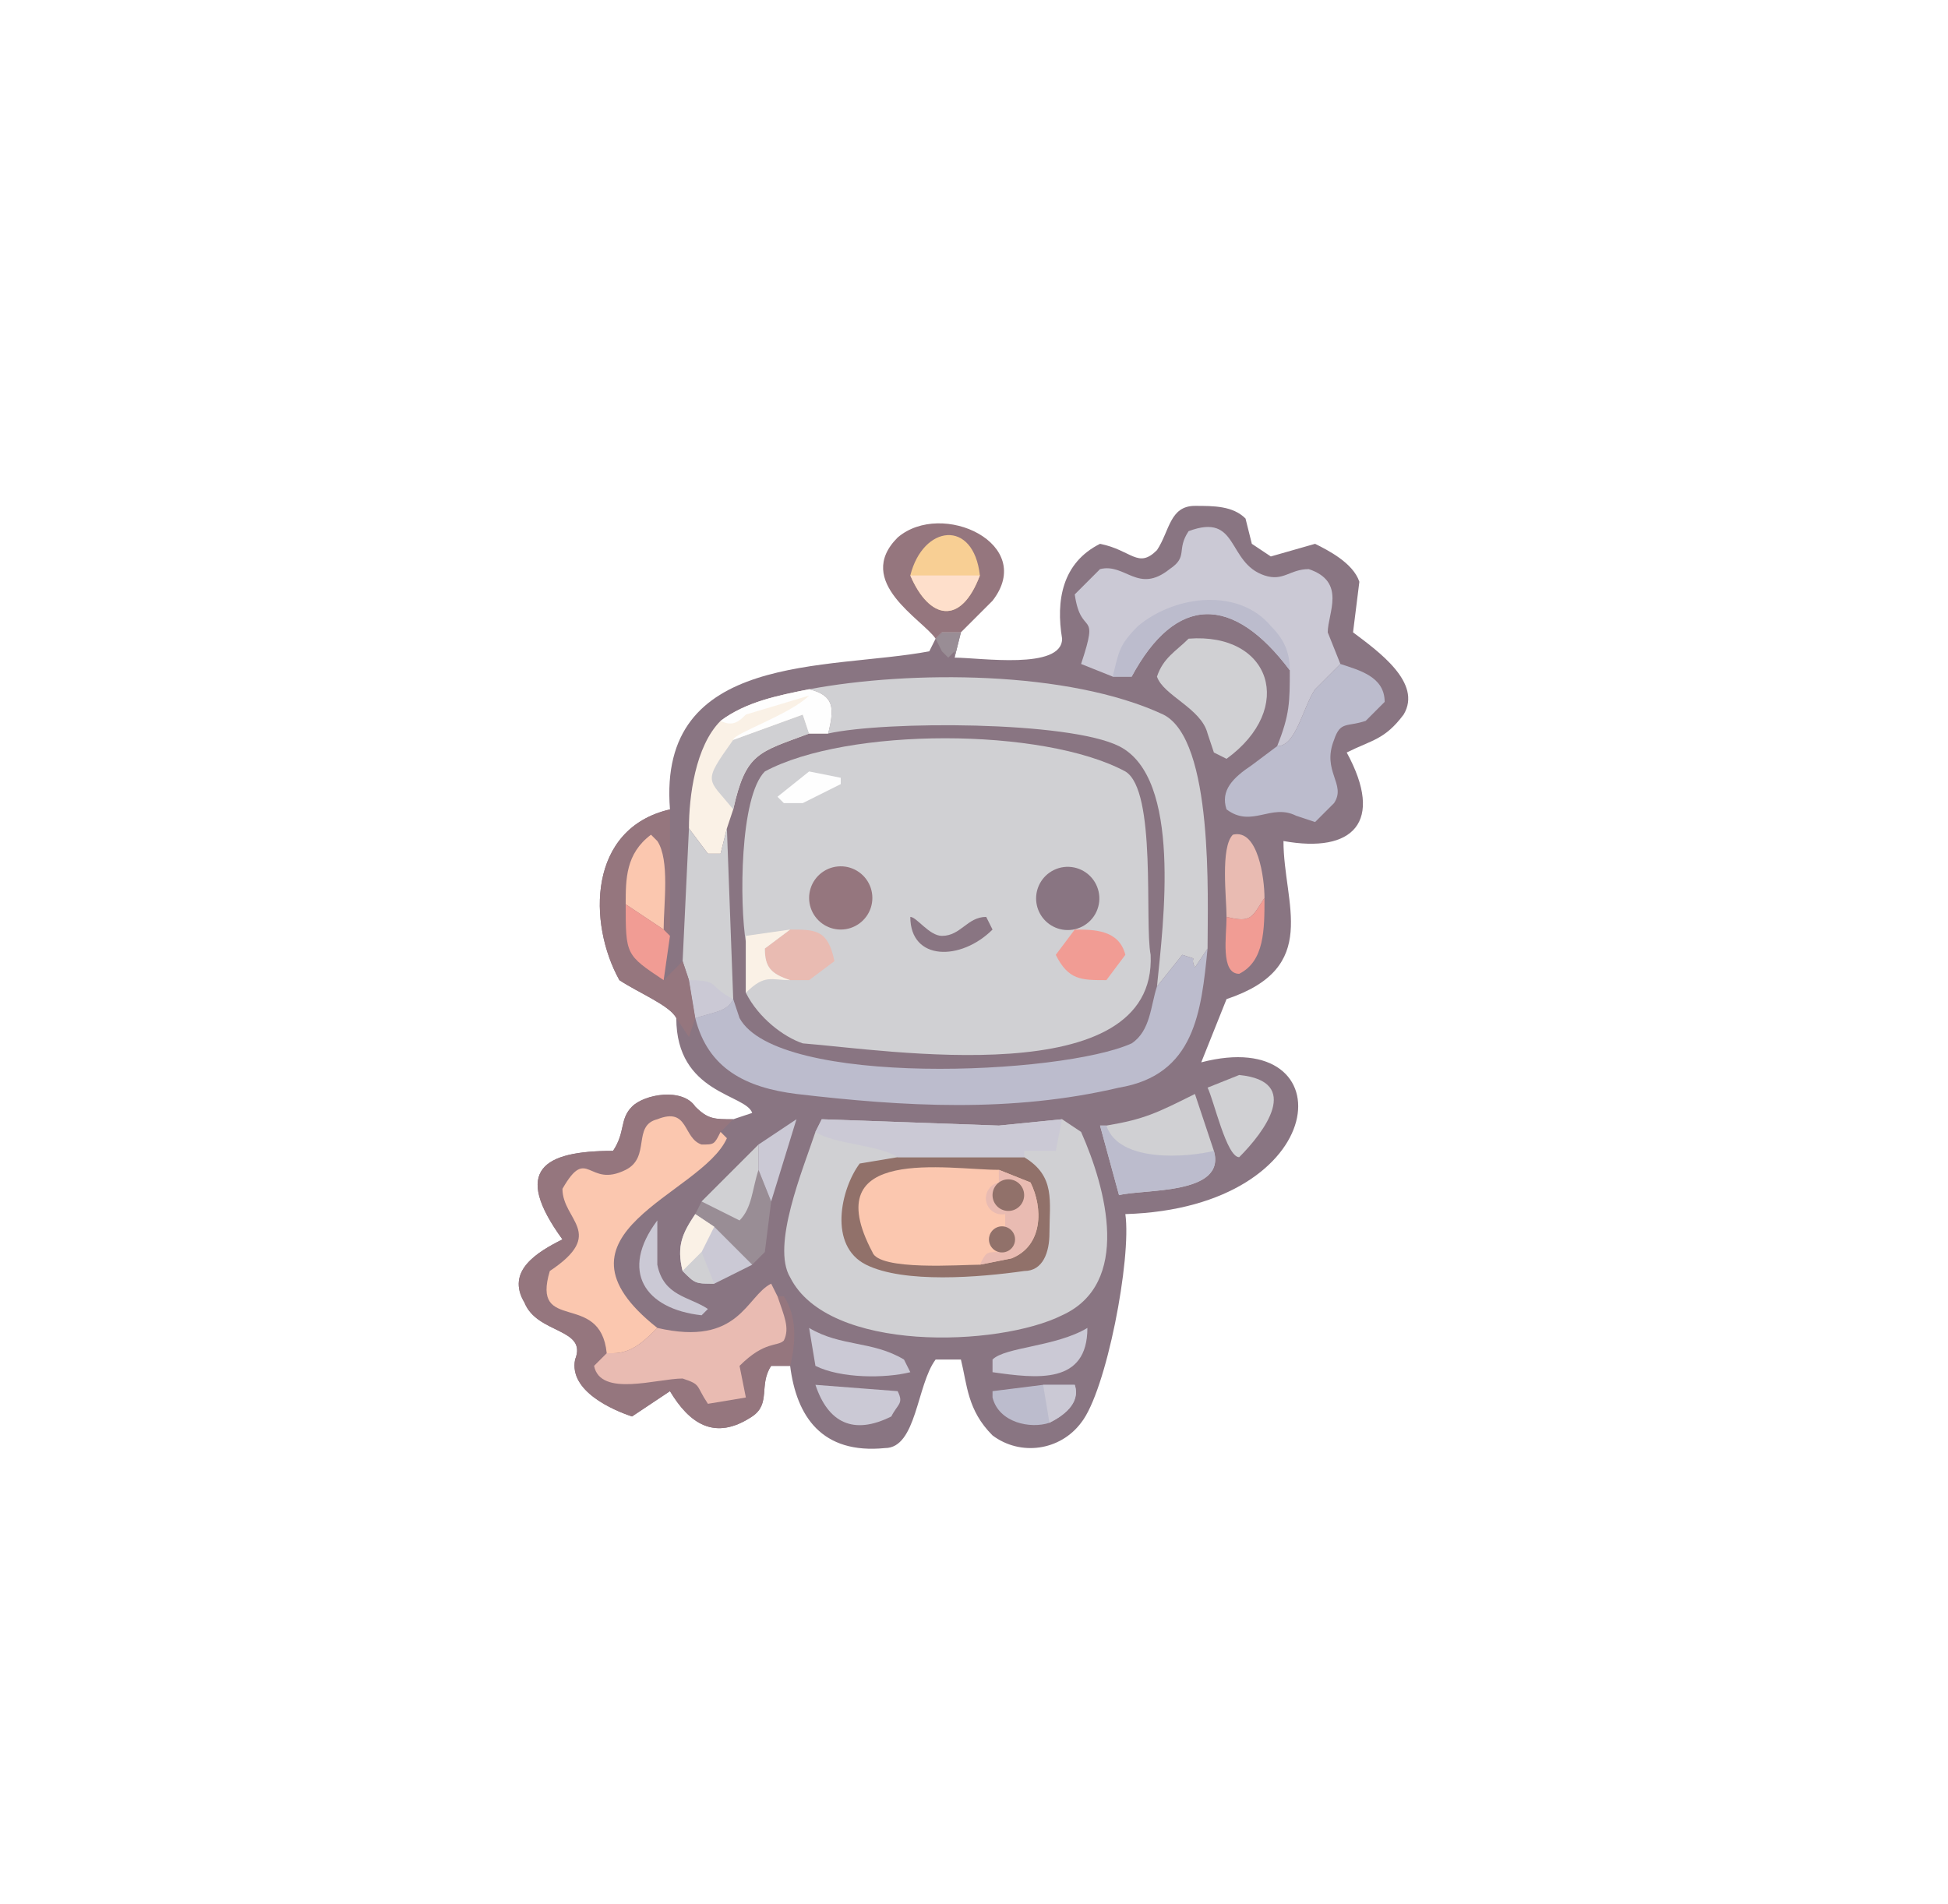
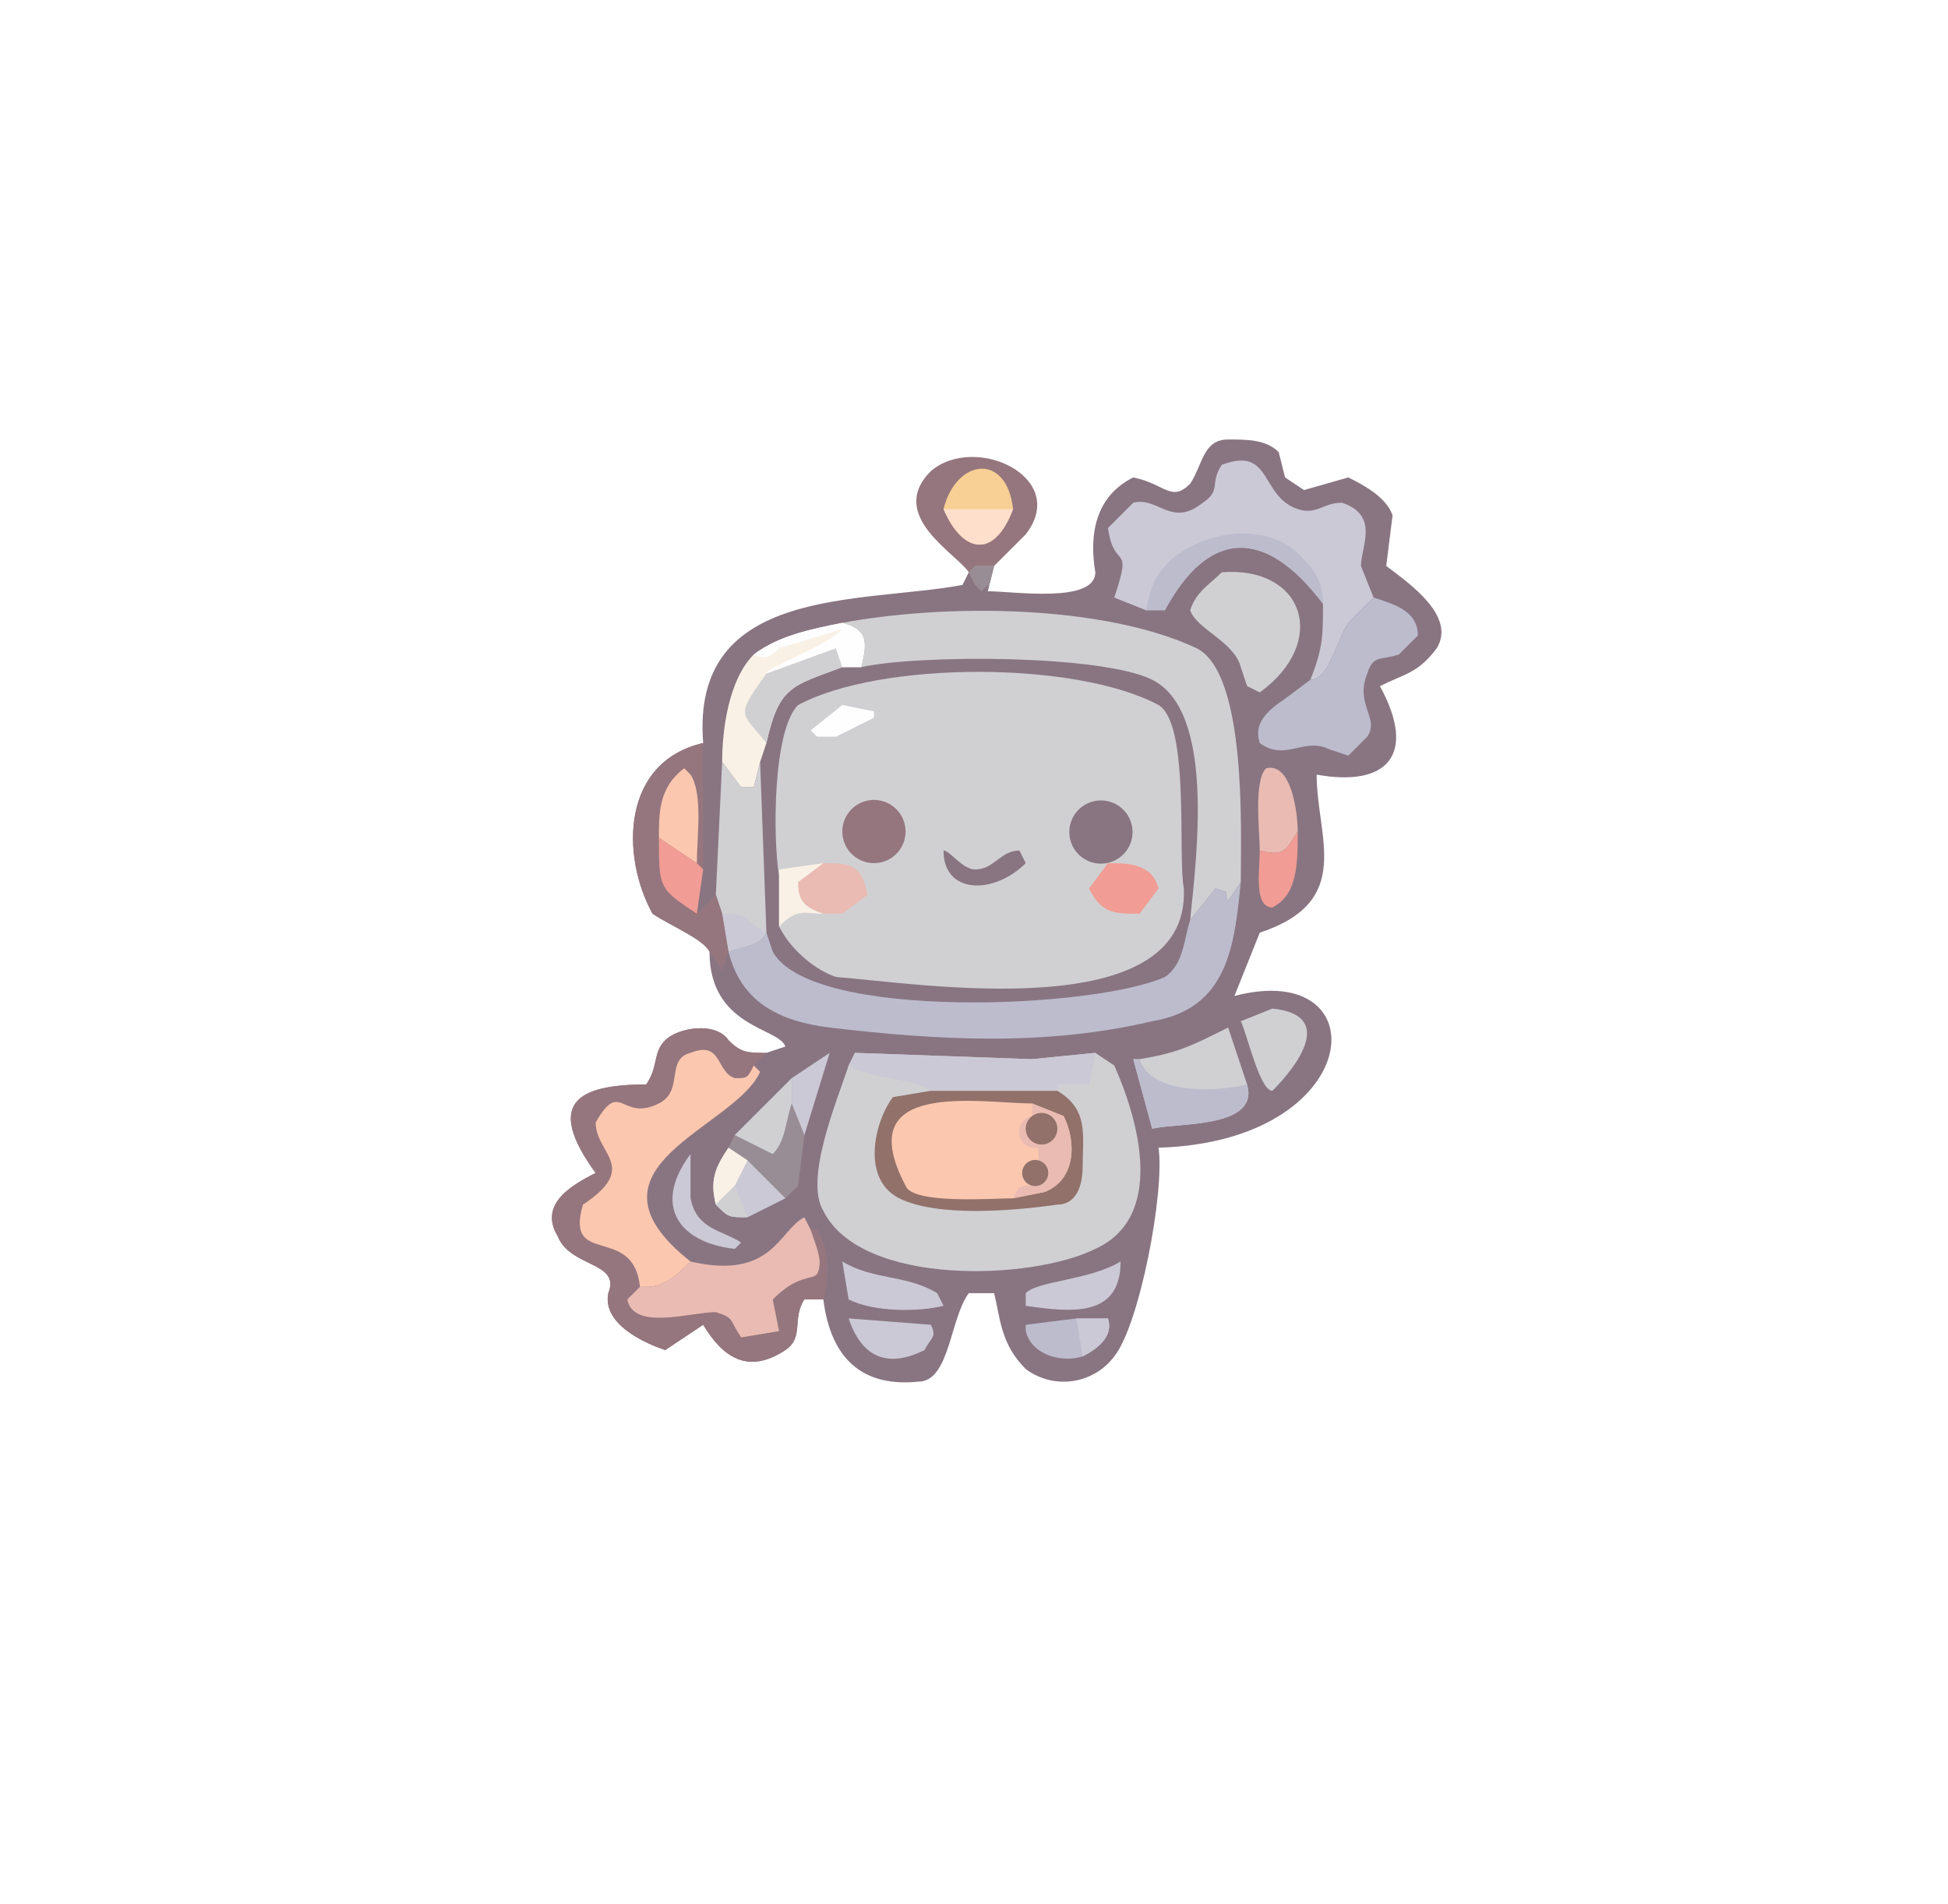
<svg xmlns="http://www.w3.org/2000/svg" width="44" height="43" viewBox="0 0 44 43">
  <defs>
    <clipPath id="clip_sgtcute_07">
      <rect x="0" y="0" width="44" height="43" />
    </clipPath>
  </defs>
  <g clip-path="url(#clip_sgtcute_07)">
-     <svg x="-0.01" y="-1.5" width="44" height="43" viewBox="616 288 308 288" preserveAspectRatio="xMidYMid meet" style="overflow:hidden">
+     <svg x="0.74" y="-3" width="44" height="43" viewBox="616 288 308 288" preserveAspectRatio="xMidYMid meet" style="overflow:hidden">
      <g transform="translate(0 0)" data-sgt-offset="1">
        <path fill="#897582" d="M767 396c4 0 17 2 17-3-1-6 0-12 6-15 5 1 6 4 9 1 2-3 2-7 6-7 3 0 6 0 8 2l1 4 3 2 7-2c2 1 6 3 7 6l-1 8c4 3 11 8 8 13-3 4-5 4-9 6 6 11 1 16-10 14 0 10 6 20-9 25l-4 10c23-6 21 23-12 24 1 7-3 28-7 33a10 10 0 0 1-14 2c-4-4-4-8-5-12h-4c-3 4-3 14-8 14-10 1-14-5-15-13h-3c-2 3 0 6-3 8-6 4-10 1-13-4l-6 4c-3-1-10-4-9-9 2-5-6-4-8-9-3-5 2-8 6-10-8-11-3-14 8-14 2-3 1-5 3-7s8-3 10 0c2 2 3 2 6 2l3-1c-1-3-12-3-12-15-1-2-6-4-9-6-5-9-5-24 8-27-2-25 25-22 41-25l1-2 1-1h3l-1 4Z" data-index="1" style="opacity:1" />
        <path fill="#897582" d="M730 406c4-3 9-4 14-5 4 1 4 3 3 7 9-2 38-2 46 2 10 5 7 28 6 38-1 3-1 7-4 9-11 5-56 7-62-4l-1-3c-1 2-3 2-6 3l-1-6-1-3 1-21c0-5 1-13 5-17Z" data-index="2" />
        <path fill="#FAF1E6" d="M730 406c4-3 9-4 14-5 4 1 4 3 3 7h-3c-8 3-10 3-12 12l-1 3-1 4h-2l-3-4c0-5 1-13 5-17Z" data-index="3" />
        <path fill="#D0D0D3" d="m732 409 11-4 1 3c-8 3-10 3-12 12-4-5-5-4 0-11Z" data-index="4" />
        <path fill="#FEFEFE" d="M730 406c4-3 9-4 14-5 4 1 4 3 3 7h-3l-1-3-11 4c0-1 9-4 12-7l-10 3c-1 1-2 2-4 1Z" data-index="5" />
        <path fill="#D0D0D3" d="m725 423 3 4h2l1-4 1 27c-1 2-3 2-6 3l-1-6-1-3 1-21Z" data-index="6" />
        <path fill="#CBC9D5" d="M725 447c5 0 3 1 7 3-1 2-3 2-6 3l-1-6Z" data-index="7" />
        <path fill="#D0D0D3" d="M734 441c-1-6-1-23 3-27 13-7 44-7 57 0 5 3 3 24 4 29 1 22-42 15-55 14-3-1-7-4-9-8v-8Z" data-index="8" style="opacity:1" />
        <path fill="#E9BBB2" d="M741 439c4 0 6 0 7 5l-4 3h-3c-3-1-4-2-4-5l4-3Z" data-index="9" />
        <path fill="#FAF1E6" d="M734 441v-1l7-1-4 3c0 3 1 4 4 5-3 0-4-1-7 2v-8Z" data-index="10" />
        <path fill="#F19C94" d="M786 439c3 0 7 0 8 4l-3 4c-4 0-6 0-8-4l3-4Z" data-index="11" style="opacity:1" />
        <path fill="#95767E" d="M746 430a5 5 0 1 1 3 9 5 5 0 0 1-3-9Z" data-index="12" />
        <path fill="#897582" d="M782 430a5 5 0 1 1 2 9 5 5 0 0 1-2-9Z" data-index="13" />
        <path fill="#897582" d="M760 437c1 0 3 3 5 3 3 0 4-3 7-3l1 2c-5 5-13 5-13-2Z" data-index="14" />
        <path fill="#FEFEFE" d="m744 414 5 1v1l-6 3h-3l-1-1 5-4Z" data-index="15" />
        <path fill="#95767E" d="M705 488c-8-11-3-14 8-14 2-3 1-5 3-7s8-3 10 0c2 2 3 2 6 2l-2 2 1 1c-4 9-30 15-11 30 13 3 14-5 18-7l1 2h1c2 3 2 7 1 11h-3c-2 3 0 6-3 8-6 4-10 1-13-4l-6 4c-3-1-10-4-9-9 2-5-6-4-8-9-3-5 2-8 6-10Z" data-index="16" style="opacity:1" />
        <path fill="#FBC7AF" d="M712 506c-1-10-12-3-9-13 9-6 2-8 2-13 4-7 4 0 10-3 4-2 1-7 5-8 5-2 4 3 7 4 2 0 2 0 3-2l1 1c-4 9-30 15-11 30-2 2-4 4-7 4h-1Z" data-index="17" style="opacity:1" />
        <path fill="#E9BBB2" d="M720 502c13 3 14-5 18-7l1 2c1 3 2 5 1 7-1 1-3 0-7 4l1 5-6 1c-2-3-1-3-4-4-4 0-13 3-14-2l2-2h1c3 0 5-2 7-4Z" data-index="18" style="opacity:1" />
        <path fill="#D0D0D3" d="M744 401c16-3 41-3 56 4 8 4 7 29 7 37l-2 3c-1-2 1-1-2-2l-4 5c1-10 4-33-6-38-8-4-37-4-46-2 1-4 1-6-3-7Z" data-index="19" />
        <path fill="#BCBCCD" d="m799 448 4-5c3 1 1 0 2 2l2-3c-1 10-2 20-14 22-17 4-34 3-51 1-8-1-14-4-16-12 3-1 5-1 6-3l1 3c6 11 51 9 62 4 3-2 3-6 4-9Z" data-index="20" style="opacity:1" />
        <path fill="#95767E" d="M714 447c-5-9-5-24 8-27v20l-1 7 3-3 1 3 1 6-1 3-2-3c-1-2-6-4-9-6Z" data-index="21" />
        <path fill="#FBC7AF" d="M715 435c0-4 0-8 4-11l1 1c2 3 1 10 1 14l-6-4Z" data-index="22" />
        <path fill="#F19C94" d="m715 435 6 4 1 1-1 7c-6-4-6-4-6-12Z" data-index="23" />
        <path fill="#998D95" d="m764 393 1-1h3l-1 4v-1l-1 1-1-1-1-2Z" data-index="24" />
        <path fill="#D0D0D3" d="m745 471 1-2 28 1 10-1 3 2c4 9 8 24-3 29-10 5-37 6-43-6-3-5 2-17 4-23Z" data-index="25" />
        <path fill="#91716A" d="M758 475h20c5 3 4 7 4 12 0 3-1 6-4 6-7 1-19 2-25-1s-4-12-1-16l6-1Z" data-index="26" style="opacity:1" />
        <path fill="#FBC7AF" d="M771 492c-3 0-16 1-17-2-9-17 12-13 20-13l5 2c2 4 2 10-3 12l-5 1Z" data-index="27" />
        <path fill="#E9BBB2" d="m774 477 5 2c2 4 2 10-3 12l-5 1c1-2 1-2 3-2a2 2 0 0 1 1-4v-2a2 2 0 0 1-1-5v-2Z" data-index="28" />
        <path fill="#91716A" d="M774 479a2 2 0 1 1 3 4 2 2 0 0 1-3-4Z" data-index="29" />
        <path fill="#91716A" d="M775 486a2 2 0 1 1-1 4 2 2 0 0 1 1-4Z" data-index="30" />
        <path fill="#CBC9D5" d="m745 471 1-2 28 1 10-1-1 5h-5v1h-20c-3-2-10-2-13-4Z" data-index="31" />
        <path fill="#CBC9D5" d="m792 399-5-2c3-9 0-4-1-11l4-4c4-1 6 4 11 0 3-2 1-3 3-6 8-3 6 5 12 7 3 1 4-1 7-1 6 2 3 7 3 10l2 5-4 4c-2 3-3 9-6 9 2-5 2-7 2-12-9-12-18-12-25 1h-3Z" data-index="32" style="opacity:1" />
        <path fill="#BCBCCD" d="M792 399c1-4 1-5 4-8 6-5 16-6 21 0 2 2 3 4 3 7-9-12-18-12-25 1h-3Z" data-index="33" />
        <path fill="#BCBCCD" d="M828 397c3 1 7 2 7 6l-3 3c-3 1-4 0-5 3-2 5 2 7 0 10l-3 3-3-1c-4-2-7 2-11-1-1-3 1-5 4-7l4-3c3 0 4-6 6-9l4-4Z" data-index="34" style="opacity:1" />
        <path fill="#D0D0D3" d="M804 393c13-1 17 11 6 19l-2-1-1-3c-1-4-7-6-8-9 1-3 3-4 5-6Z" data-index="35" />
        <path fill="#998D95" d="M736 473v4l2 5-1 8-2 2-6 3c-3 0-3 0-5-2-1-4 0-6 2-9l1-2 9-9Z" data-index="36" />
        <path fill="#CBC9D5" d="m726 484 3 2 6 6-6 3c-3 0-3 0-5-2-1-4 0-6 2-9Z" data-index="37" />
        <path fill="#FAF1E6" d="m726 484 3 2-2 4-3 3c-1-4 0-6 2-9Z" data-index="38" />
        <path fill="#D0D0D3" d="m724 493 3-3 2 5c-3 0-3 0-5-2Z" data-index="39" />
        <path fill="#D0D0D3" d="M736 473v4c-1 3-1 6-3 8l-6-3 9-9Z" data-index="40" />
        <path fill="#D0D0D3" d="M791 470c6-1 8-2 14-5l3 9c2 7-11 6-15 7l-3-11h1Z" data-index="41" />
        <path fill="#BCBCCD" d="m793 481-3-11h1c2 6 13 5 17 4 2 7-11 6-15 7Z" data-index="42" />
        <path fill="#D0D0D3" d="M812 462c10 1 4 9 0 13-2 0-4-9-5-11l5-2Z" data-index="43" />
        <path fill="#CBC9D5" d="M744 502c5 3 10 2 15 5l1 2c-4 1-11 1-15-1l-1-6Z" data-index="44" />
        <path fill="#E9BBB2" d="M810 437c0-3-1-11 1-13 4-1 5 7 5 10-2 3-2 4-6 3Z" data-index="45" />
        <path fill="#BCBCCD" d="M781 511h5c1 3-2 5-4 6-3 1-8 0-9-4v-1l8-1Z" data-index="46" />
        <path fill="#CBC9D5" d="M781 511h5c1 3-2 5-4 6l-1-6Z" data-index="47" />
        <path fill="#CBC9D5" d="M788 502c0 9-8 8-15 7v-2c2-2 10-2 15-5Z" data-index="48" />
        <path fill="#CBC9D5" d="m745 511 13 1c1 2 0 2-1 4-6 3-10 1-12-5Z" data-index="49" />
        <path fill="#F19C94" d="M816 434c0 5 0 10-4 12-3 0-2-6-2-9 4 1 4 0 6-3Z" data-index="50" />
        <path fill="#CBC9D5" d="M720 485v7c1 5 5 5 8 7l-1 1c-9-1-13-7-7-15Z" data-index="51" />
        <path fill="#CBC9D5" d="m736 473 6-4-4 13-2-5v-4Z" data-index="52" />
        <path fill="#95767E" d="M448 389c3-6 6-10 12-13 5-2 11-2 16 0 6 3 9 7 12 13 5-2 10-3 16-1 5 1 10 5 12 10 4 7 3 12 0 19l4 2c15 8 14 33-4 38 3 8 3 13 0 21-3 5-10 9-16 9-5 1-7 0-12-1-2 5-5 9-11 12-5 2-10 3-16 1-6-3-10-7-13-13-5 2-10 2-15 1-5-2-10-5-12-10-4-6-3-13-1-20-19-10-20-31 0-39-2-6-3-11-1-17 1-5 5-9 10-12 6-3 12-2 19 0Z" data-index="53" />
        <path fill="#91716A" d="M469 409c7 0 10 2 16 5l2 3c5 5 7 8 9 16v7c-1 6-2 8-5 14l-3 3c-6 5-9 6-16 8h-5c-6 0-10-2-15-5l-4-3c-5-6-6-9-8-16v-4c0-7 2-11 5-16l4-4c5-5 9-6 16-8h4Z" data-index="54" />
        <path fill="#FEE891" d="M442 439a26 26 0 1 1 52-4 26 26 0 0 1-52 4Z" data-index="55" />
        <path fill="#F8CF94" d="M450 450c3 6 12 9 18 9 11 1 17-7 24-13l1-1a26 26 0 0 1-48 4l3-1 2 2Z" data-index="56" />
        <path fill="#E9BBB2" d="M447 439c3-1 6-2 9 1l-1 4-7-1-1-4Z" data-index="57" />
        <path fill="#E9BBB2" d="M482 438c3 0 5 0 7 2 0 3 0 2-2 4-3 0-4 1-6-2l1-4Z" data-index="58" />
        <path fill="#91716A" d="M456 431a3 3 0 1 1-1 6 3 3 0 0 1 1-6Z" data-index="59" />
        <path fill="#8A745B" d="M479 431a3 3 0 1 1 3 6 3 3 0 0 1-3-6Z" data-index="60" />
        <path fill="#8A745B" d="m472 439 1 2c-2 3-6 2-9 1l-1-2h1c4 1 4 2 8-1Z" data-index="61" />
        <path fill="#D1A4F4" d="m488 457 3-3c5 3 14 1 20 1l4-1-1 2 2 1c3 8 3 13 0 21-3 5-10 9-16 9v-1l3-1v-1h-5l-12-3c-6-5-10-9-14-16 7-2 10-3 16-8Z" data-index="62" />
        <path fill="#897582" d="m511 455 4-1-1 2 2 1c3 8 3 13 0 21-3 5-10 9-16 9v-1l3-1v-1h-5c14-3 20-11 15-26l-2-3Z" data-index="63" />
        <path fill="#C596D4" d="m488 457 3-3c5 3 14 1 20 1l2 3-2 1c-8 2-16 2-23-2Z" data-index="64" />
        <path fill="#FEE891" d="M423 416c-7-19 8-31 27-22 5 3 13 9 15 15-7 2-11 3-16 8l-4 4c-4-3-15-2-20-1l-2-4Z" data-index="65" />
        <path fill="#AFCF99" d="M423 416c10-3 16-2 26 1l-4 4c-4-3-15-2-20-1l-2-4Z" data-index="66" />
        <path fill="#91E5DC" d="M440 441c2 7 3 10 8 16l4 3c-2 5-2 15-2 21l-3 1c-5 2-11 3-16 0-4-2-7-5-8-9-3-7-1-12 2-17 5-7 9-10 15-15Z" data-index="67" />
        <path fill="#70B7E2" d="m448 457 4 3c-2 5-2 15-2 21l-3 1c-3-9-1-16 1-25Z" data-index="68" />
        <path fill="#FCB2C5" d="m511 419 4 2c5 2 9 5 11 11 1 4 1 9-1 13s-6 7-10 9l-4 1c-6 0-15 2-20-1 3-6 4-8 5-14v-7c7-4 11-8 15-14Z" data-index="69" />
        <path fill="#DC959D" d="m511 419 4 2c-4 5-7 9-13 13-2 2-5 3-6 6v-7c7-4 11-8 15-14Z" data-index="70" />
        <path fill="#F19C94" d="M487 393c6-2 11-4 17-1 4 1 7 4 9 8 3 7 2 13-2 19s-8 10-15 14c-2-8-4-11-9-16l-2-3c2-6 2-13 1-20l1-1Z" data-index="71" />
        <path fill="#EEA477" d="M487 393c6 5 5 19 0 24l-2-3c2-6 2-13 1-20l1-1Z" data-index="72" />
        <path fill="#A9C2EC" d="M452 460c5 3 9 5 15 5h5c4 7 8 11 14 16l-1 4c-3 5-5 8-11 10-4 2-8 2-13 0-6-3-8-8-11-14 0-6 0-16 2-21Z" data-index="73" />
        <path fill="#C596D4" d="M467 465h5c4 7 8 11 14 16l-1 4c-9-6-13-11-18-20Z" data-index="74" />
        <path fill="#B2E988" d="M425 420c5-1 16-2 20 1-3 5-5 9-5 16v4c-6 5-10 8-15 15l-3-2c-5-2-10-6-12-11-1-5-1-9 1-13 3-6 8-8 14-10Z" data-index="75" />
        <path fill="#7EC3CA" d="M422 454c3-7 12-15 18-17v4c-6 5-10 8-15 15l-3-2Z" data-index="76" />
        <path fill="#FEBA7A" d="M452 390c2-5 5-9 10-11 4-1 9-1 13 1 6 3 9 8 11 14 1 7 1 14-1 20-6-3-9-5-16-5h-4c-2-6-10-12-15-15l2-4Z" data-index="77" />
        <path fill="#F8CF94" d="M452 390c7 5 14 10 17 19h-4c-2-6-10-12-15-15l2-4Z" data-index="78" />
        <path fill="#95767E" d="M754 107c16 0 14 21 16 32 12-2 9 2 18 5 8 2 7-4 16 5 7 2 14 4 15 13 3 19 0 39-9 55 6 4 5 9 6 16 2 21-25 16-40 17-19-1-38 3-34-23 1-5 1-7 5-10l-5-4c-10-9-10-18-15-28-3-7-10-11-11-20 0-9 11-12 17-10l11 7v-8c1-13-6-42 10-47Z" data-index="79" />
        <path fill="#FEDFCB" d="M747 170c1-9-2-51 3-57 16-15 16 24 16 31l3-1c6-2 12-1 15 5l3-1c7-1 12 1 15 8l3-1c11-1 12 13 12 22l-2 15c-2 10-3 16-9 25l1 4c4 1 5 4 4 8 0 5 2 15-5 17-14 2-29 1-43 1-17 0-22-6-16-24 1-2 3-2 5-2v-3c-8-7-13-11-17-22-1-2-3-10-5-12-3-6-8-10-10-16-1-4 2-8 7-9 4-1 8 2 12 4l5 6 3 2Z" data-index="80" />
        <path fill="#FBC7AF" d="m752 217 54-1 1 4c4 1 5 4 4 8 0 5 2 15-5 17-14 2-29 1-43 1-17 0-22-6-16-24 1-2 3-2 5-2v-3Z" data-index="81" />
        <path fill="#DC959D" d="m752 217 54-1 1 4h-55v-3Z" data-index="82" />
        <path fill="#F19C94" d="M752 220h1c-6 7-3 16 4 21l6 5c-17 0-22-6-16-24 1-2 3-2 5-2Z" data-index="83" />
        <path fill="#F19C94" d="M796 226a7 7 0 1 1 5 13 7 7 0 0 1-5-13Z" data-index="84" />
        <path fill="#FAF1E6" d="M798 228a4 4 0 1 1 1 9 4 4 0 0 1-1-9Z" data-index="85" />
        <path fill="#FBC7AF" d="M735 195c3 3 6 8 10 10 12 8 31 8 46 6 15-3 17-10 24-20-2 10-3 16-9 25l-54 1c-8-7-13-11-17-22Z" data-index="86" />
        <path fill="#F19C94" d="m766 144 3-1 1 4c0 2 0 7-2 10v-1c-2-3-2-8-2-12Z" data-index="87" />
        <path fill="#E9BBB2" d="m784 148 3-1c1 4 3 6 1 10-4 0-4-6-4-9Z" data-index="88" />
        <path fill="#F19C94" d="m802 155 3-1 1 6-1 2h-1c-3-3-2-4-2-7Z" data-index="89" />
        <path fill="#FBC7AF" d="m739 162 5 6-2 8c-1-5-3-8-3-14Z" data-index="90" />
        <path fill="#E9BBB2" d="m744 168 3 2-2 6h-3l2-8Z" data-index="91" />
        <path fill="#95767E" d="M1065 108c17-2 15 18 14 29 2-6 9-29 21-17 5 5 3 18 1 25 4-4 11-11 17-5 9 10-6 29-9 39-2 8-2 18-6 26-9 23-26 18-46 17-7 0-12-2-18-6-9-7-11-18-16-27l-10-12c-7-10-5-18 8-19 6 0 12 6 17 10-2-10-13-44-1-50s16 12 19 20c1-11-2-24 9-30Z" data-index="92" />
        <path fill="#FEDFCB" d="M1042 174c0-16-12-37-4-52 1-3 5-1 8 1 5 4 8 33 12 34 5-7-4-44 11-46l3 2c7 11 2 31 4 44h1c5-4 6-37 17-36 9 1 5 18 4 23s-5 15-4 19l1 1c5-4 10-23 18-23 11 5-6 29-7 37-6 26-5 43-36 41-31-1-31-4-45-33-2-4-15-13-12-20 9-13 22 5 28 11l1-3Z" data-index="93" />
        <path fill="#E9BBB2" d="M1042 174c7 1 14 2 19 7 2 2 5 7 5 10l-1 1c-3-1-7-8-10-11-3-2-11-2-14-4l1-3Z" data-index="94" />
        <path fill="#95767E" d="M166 399c13-1 11 6 17 6 11 0 12-4 21 9 8 0 16 5 16 13 1 9-3 16-3 25-2 29-15 40-42 42-18 0-35-5-46-20-10-15-13-36 4-48 0-15 5-30 24-22 3-3 4-3 9-5Z" data-index="95" style="opacity:1" />
        <path fill="#FEDFCB" d="M159 409c2-4 4-6 9-6 3-1 6 0 8 2l3 4 3 1c8-4 14-2 18 6l1 2h7c10 4 11 15 7 23l-2 3v9c-1 10-4 22-12 29-18 14-53 10-67-8-11-14-14-32 1-45l1-5c2-12 5-24 20-16l3 1Z" data-index="96" style="opacity:1" />
        <path fill="#F19C94" d="M159 409c2-4 4-6 9-6 3-1 6 0 8 2l3 4 3 1c8-4 14-2 18 6l1 2h7c10 4 11 15 7 23l-2 3v6l-6 3c-7 5-23 1-34 9v5h-1c-5-3-1-10-16-17-3 0-8 2-11 0v-1c6-5 25-3 18-20l-1-2 4-1-7-3v-14Z" data-index="97" />
        <path fill="#FEDFCB" d="M159 409c2-4 4-6 9-6 3-1 6 0 8 2l3 4 3 1 1 4-3 1c-1 10 0 25-11 28l-2-1c0-6 4-8-1-16l-7-3v-14Z" data-index="98" />
        <path fill="#E9BBB2" d="m179 409 3 1 1 4-3 1-1-6Z" data-index="99" />
        <path fill="#FEDFCB" d="M182 410c8-4 14-2 18 6l1 2c-1 9-1 14-5 22-6 7-11 7-17 0 4-10 5-16 4-26l-1-4Z" data-index="100" />
        <path fill="#FBC7AF" d="M173 462c-3-7-4-7-9-12-2-1-2-2-2-3 2-2 7 0 8-1 9-5 8 1 17 3l7-2c5 5 6 6 13 6-7 5-23 1-34 9Z" data-index="101" style="opacity:1" />
        <path fill="#FEDFCB" d="M201 418h7c10 4 11 15 7 23l-4 3c-4-1-7-3-10-6l-1 1-1-1h-1l-2 2c4-8 4-13 5-22Z" data-index="102" />
        <path fill="#E9BBB2" d="M201 418h7l-4 1c0 7 0 12-3 19l-1 1-1-1h-1l-2 2c4-8 4-13 5-22Z" data-index="103" />
        <path fill="#FBC7AF" d="m200 439 1-1c3 3 6 5 10 6l4-3-2 3v1h-1c-4 4-11 6-14 0l2-6Z" data-index="104" />
        <path fill="#FEDFCB" d="M136 424c2-12 5-24 20-16l3 1v14l7 3-4 1 1 2c-6-5-21-2-28 0l1-5Z" data-index="105" />
        <path fill="#E9BBB2" d="m156 408 3 1v14l7 3-4 1 1 2c-6-5-21-2-28 0l1-5 1 1c7-2 11-2 18-2l1-15Z" data-index="106" style="opacity:1" />
        <path fill="#95767E" d="M166 143c4 0 7 2 11 5l51 47c7 7 14 16 6 26-4 5-12 5-19 5 6 13 15 26 3 38-23 16-30-9-37-25-6 5-16 14-24 8-9-6-7-20-7-29l3-62c0-7 6-11 13-13Z" data-index="107" />
        <path fill="#FCB2C5" d="M166 147c10 1 31 26 40 33 6 7 18 15 24 23 14 20-10 20-20 20 4 12 16 25 7 37-21 18-28-14-35-27-5 5-14 15-22 12-3-1-5-3-6-6-3-8 3-64 2-76-1-8 1-14 10-16Z" data-index="108" />
        <path fill="#DC959D" d="M166 151a1828 1828 0 0 1 60 53c2 2 3 8 0 10-4 5-15 3-21 4l11 27c1 4 0 7-2 10-17 17-26-19-31-30l-11 11c-6 5-15 3-15-6l4-74c0-2 3-4 5-5Z" data-index="109" />
        <path fill="#FEFEFE" d="M184 221c-6 5-14 15-21 15l-2-2a365 365 0 0 1 4-80c2-1 3 0 5 1l53 49c4 4 3 10-3 11h-20l13 31v4c-12 22-23-14-27-24l-2-5Z" data-index="110" />
        <path fill="#FAF1E6" d="M186 226c8 4 11 26 26 21l1-1v4c-12 22-23-14-27-24Z" data-index="111" />
        <path fill="#897582" d="m1024 696 7 1c5 2 38 35 40 39 1 4 1 8-1 12-4 8-25 12-33 15-10 3-21 8-32 7-7-4-9-9-7-17 4-16 10-32 16-47 2-6 5-8 10-10Z" data-index="112" />
        <path fill="#D0D0D3" d="M1001 756c2-9 14-49 19-54l7-2c7 0 25 21 31 27 4 4 9 8 10 13 0 2 0 5-2 7-4 6-49 19-57 19l-6-2c-2-2-2-5-2-8Z" data-index="113" />
        <path fill="#A9C2EC" d="M1058 727c4 4 9 8 10 13 0 2 0 5-2 7-4 6-49 19-57 19l-6-2c-2-2-2-5-2-8 6 9 49-10 56-17 2-2 1-9 1-12Z" data-index="114" />
        <path fill="#897582" d="M799 696c17-1 18 18 23 30l6 20c10 33-15 24-33 18-17-5-56-12-31-36 7-7 27-29 35-32Z" data-index="115" style="opacity:1" />
        <path fill="#D0D0D3" d="M772 726c6-6 29-36 36-23 6 10 18 44 19 55-2 15-19 6-28 4l-29-10c-19-8-6-19 2-26Z" data-index="116" style="opacity:1" />
        <path fill="#A9C2EC" d="M827 758c-2 15-19 6-28 4l-29-10c-19-8-6-19 2-26-1 2-4 10-2 12 10 10 44 22 57 20Z" data-index="117" style="opacity:1" />
        <path fill="#897582" d="M709 639c7 0 55 14 60 19 3 2 4 6 4 10 0 9-17 23-25 30-4 5-9 11-15 14h-10c-5-2-7-6-9-10-4-10-18-48-14-56 2-4 5-6 9-7Z" data-index="118" style="opacity:1" />
        <path fill="#D0D0D3" d="M743 697c-3 5-8 11-14 12-2 0-5 0-7-2-5-4-19-48-19-56l2-6c2-2 5-2 8-2l31 9c19 6 39 10 14 31l-15 14Z" data-index="119" style="opacity:1" />
        <path fill="#A9C2EC" d="M743 697c-3 5-8 11-14 12-2 0-5 0-7-2-5-4-19-48-19-56l2-6c2-2 5-2 8-2-11 5 8 41 12 49s12 6 18 5Z" data-index="120" />
        <path fill="#897582" d="M1114 639c7 0 16 4 15 11-2 16-9 33-14 49-8 22-20 14-32 2l-26-25c-4-6-2-18 5-20 16-6 36-14 52-17Z" data-index="121" />
        <path fill="#D0D0D3" d="M1116 643c3 0 5 0 7 2 2 3 2 6 2 9-1 7-14 50-19 54h-8c-6-2-10-7-14-12l-5-5c-29-25-28-30 9-40 7-2 19-7 28-8Z" data-index="122" />
        <path fill="#A9C2EC" d="M1116 643c3 0 5 0 7 2 2 3 2 6 2 9-1 7-14 50-19 54h-8c-6-2-10-7-14-12 6 2 14 4 18-2 5-7 23-45 14-51Z" data-index="123" />
        <path fill="#95767E" d="M468 99c8-7 20-7 20 7 0 7-7 14-12 18l2 30-2 43c9 8 21 23 4 30-6 0-8-1-12-4l-1 1c-3 2-6 3-10 3-3 0-5-1-7-3-8-10 3-21 10-27-2-25-2-47 0-73-9-8-21-20-5-29 7-1 8 0 13 4Z" data-index="124" />
        <path fill="#FAF1E6" d="M468 105c3-3 5-6 10-7 4 0 7 3 6 7 0 8-6 13-11 18v8c2 23 1 45-1 68 7 6 21 18 7 25-6-1-7-3-11-8-11 16-28 2-4-17-2-28-2-46 0-76-7-6-20-17-7-25 6 0 7 2 11 7Z" data-index="125" />
        <path fill="#897582" d="M462 661h8c3 1 7 3 8 6 3 5 4 67 1 73-1 4-5 6-9 8-10 1-17-2-18-14v-58c0-8 2-12 10-15Z" data-index="126" />
        <path fill="#D0D0D3" d="M456 701c0-8-2-27 3-34 5-6 17-3 17 5l1 64c-2 4-3 7-8 8-18 5-13-31-13-43Z" data-index="127" style="opacity:1" />
        <path fill="#A9C2EC" d="M456 701c7 10-4 30 14 37l7-2c-2 4-3 7-8 8-18 5-13-31-13-43Z" data-index="128" />
        <path fill="#897582" d="M138 691c10-1 59-2 65 2 3 1 5 5 6 8 1 4 0 7-2 10-2 4-5 5-9 7-9 0-58 1-64-2-3-1-6-4-7-8-1-3-1-7 1-11 2-3 6-5 10-6Z" data-index="129" />
        <path fill="#D0D0D3" d="M133 697c8-4 32-3 42-3s28-3 31 9c-1 6-3 10-8 10-16 2-32 1-48 1-11 1-27-3-17-17Z" data-index="130" />
        <path fill="#A9C2EC" d="M206 703c-1 6-3 10-8 10-16 2-32 1-48 1-11 1-27-3-17-17 0 2 0 7 2 9 4 3 12 4 17 3 14 0 42 3 54-6Z" data-index="131" />
        <path fill="#897582" d="M431 680h4c4 1 6 3 8 6 2 8 2 31-1 38-5 11-18 2-25-2-8-4-26-11-20-22 4-6 28-18 34-20Z" data-index="132" />
        <path fill="#D0D0D3" d="m409 696 7-4c29-19 25 1 24 24-1 17-15 6-23 2-11-4-26-14-8-22Z" data-index="133" style="opacity:1" />
        <path fill="#A9C2EC" d="M440 716c-1 17-15 6-23 2-11-4-26-14-8-22l-4 7c7 8 24 16 35 13Z" data-index="134" />
        <path fill="#897582" d="M153 726c47-1 47-1 24 40-11 14-20-1-25-11s-16-24 1-29Z" data-index="135" />
        <path fill="#D0D0D3" d="M149 731c6-3 18-2 24-2 14 0 20 2 12 16l-4 8c-14 29-21 8-30-8-2-4-5-9-2-14Z" data-index="136" />
        <path fill="#A9C2EC" d="M149 731c5 4 10 28 21 27 7-1 9-12 15-13l-4 8c-14 29-21 8-30-8-2-4-5-9-2-14Z" data-index="137" />
        <path fill="#E9BBB2" d="M1064 370c3 0 8 1 8 5 2 14 2 29 1 42-1 3-4 5-6 6-3 0-9-2-9-5v-43c1-3 4-4 6-5Z" data-index="139" />
        <path fill="#FAF1E6" d="M1063 374c3 0 3-1 5 1l1 3v37l-2 4c-3 0-2 0-5-2l-1-7c1-7-2-32 2-36Z" data-index="140" />
        <path fill="#E9BBB2" d="M1062 442c17-1 9 18 11 30 1 6 1 18-5 22-2 0-8 0-9-3-3-14-1-29-1-43 0-3 2-5 4-6Z" data-index="141" />
        <path fill="#FAF1E6" d="m1063 445 5 1c3 3 1 34 1 41l-2 4c-3-1-3 0-5-2l-1-7c1-7-2-32 2-37Z" data-index="142" />
        <path fill="#E9BBB2" d="M1011 424c10 0 33-1 42 2 6 1 6 12-3 14l-41-1c-6-5-7-13 2-15Z" data-index="143" />
        <path fill="#FAF1E6" d="M1011 428h25c5 0 15-2 17 4l-2 4h-25c-4 0-18 1-18-5l3-3Z" data-index="144" />
        <path fill="#E9BBB2" d="M1080 424c11 0 28-1 39 1 8 1 11 9 2 14h-40c-7-1-11-10-1-15Z" data-index="145" />
        <path fill="#FAF1E6" d="M1081 428h25c5 0 15-2 17 4l-3 4h-31c-4 0-10 0-11-4l3-4Z" data-index="146" />
        <path fill="#95767E" d="M764 393c-2-3-13-9-6-16 7-6 22 1 15 10l-5 5h-3l-1 1Z" data-index="147" />
        <path fill="#F8CF94" d="M760 383c2-8 10-9 11 0-3 8-8 7-11 0Z" data-index="148" />
        <path fill="#FEDFCB" d="M760 383h11c-3 8-8 7-11 0Z" data-index="149" />
      </g>
    </svg>
  </g>
</svg>
